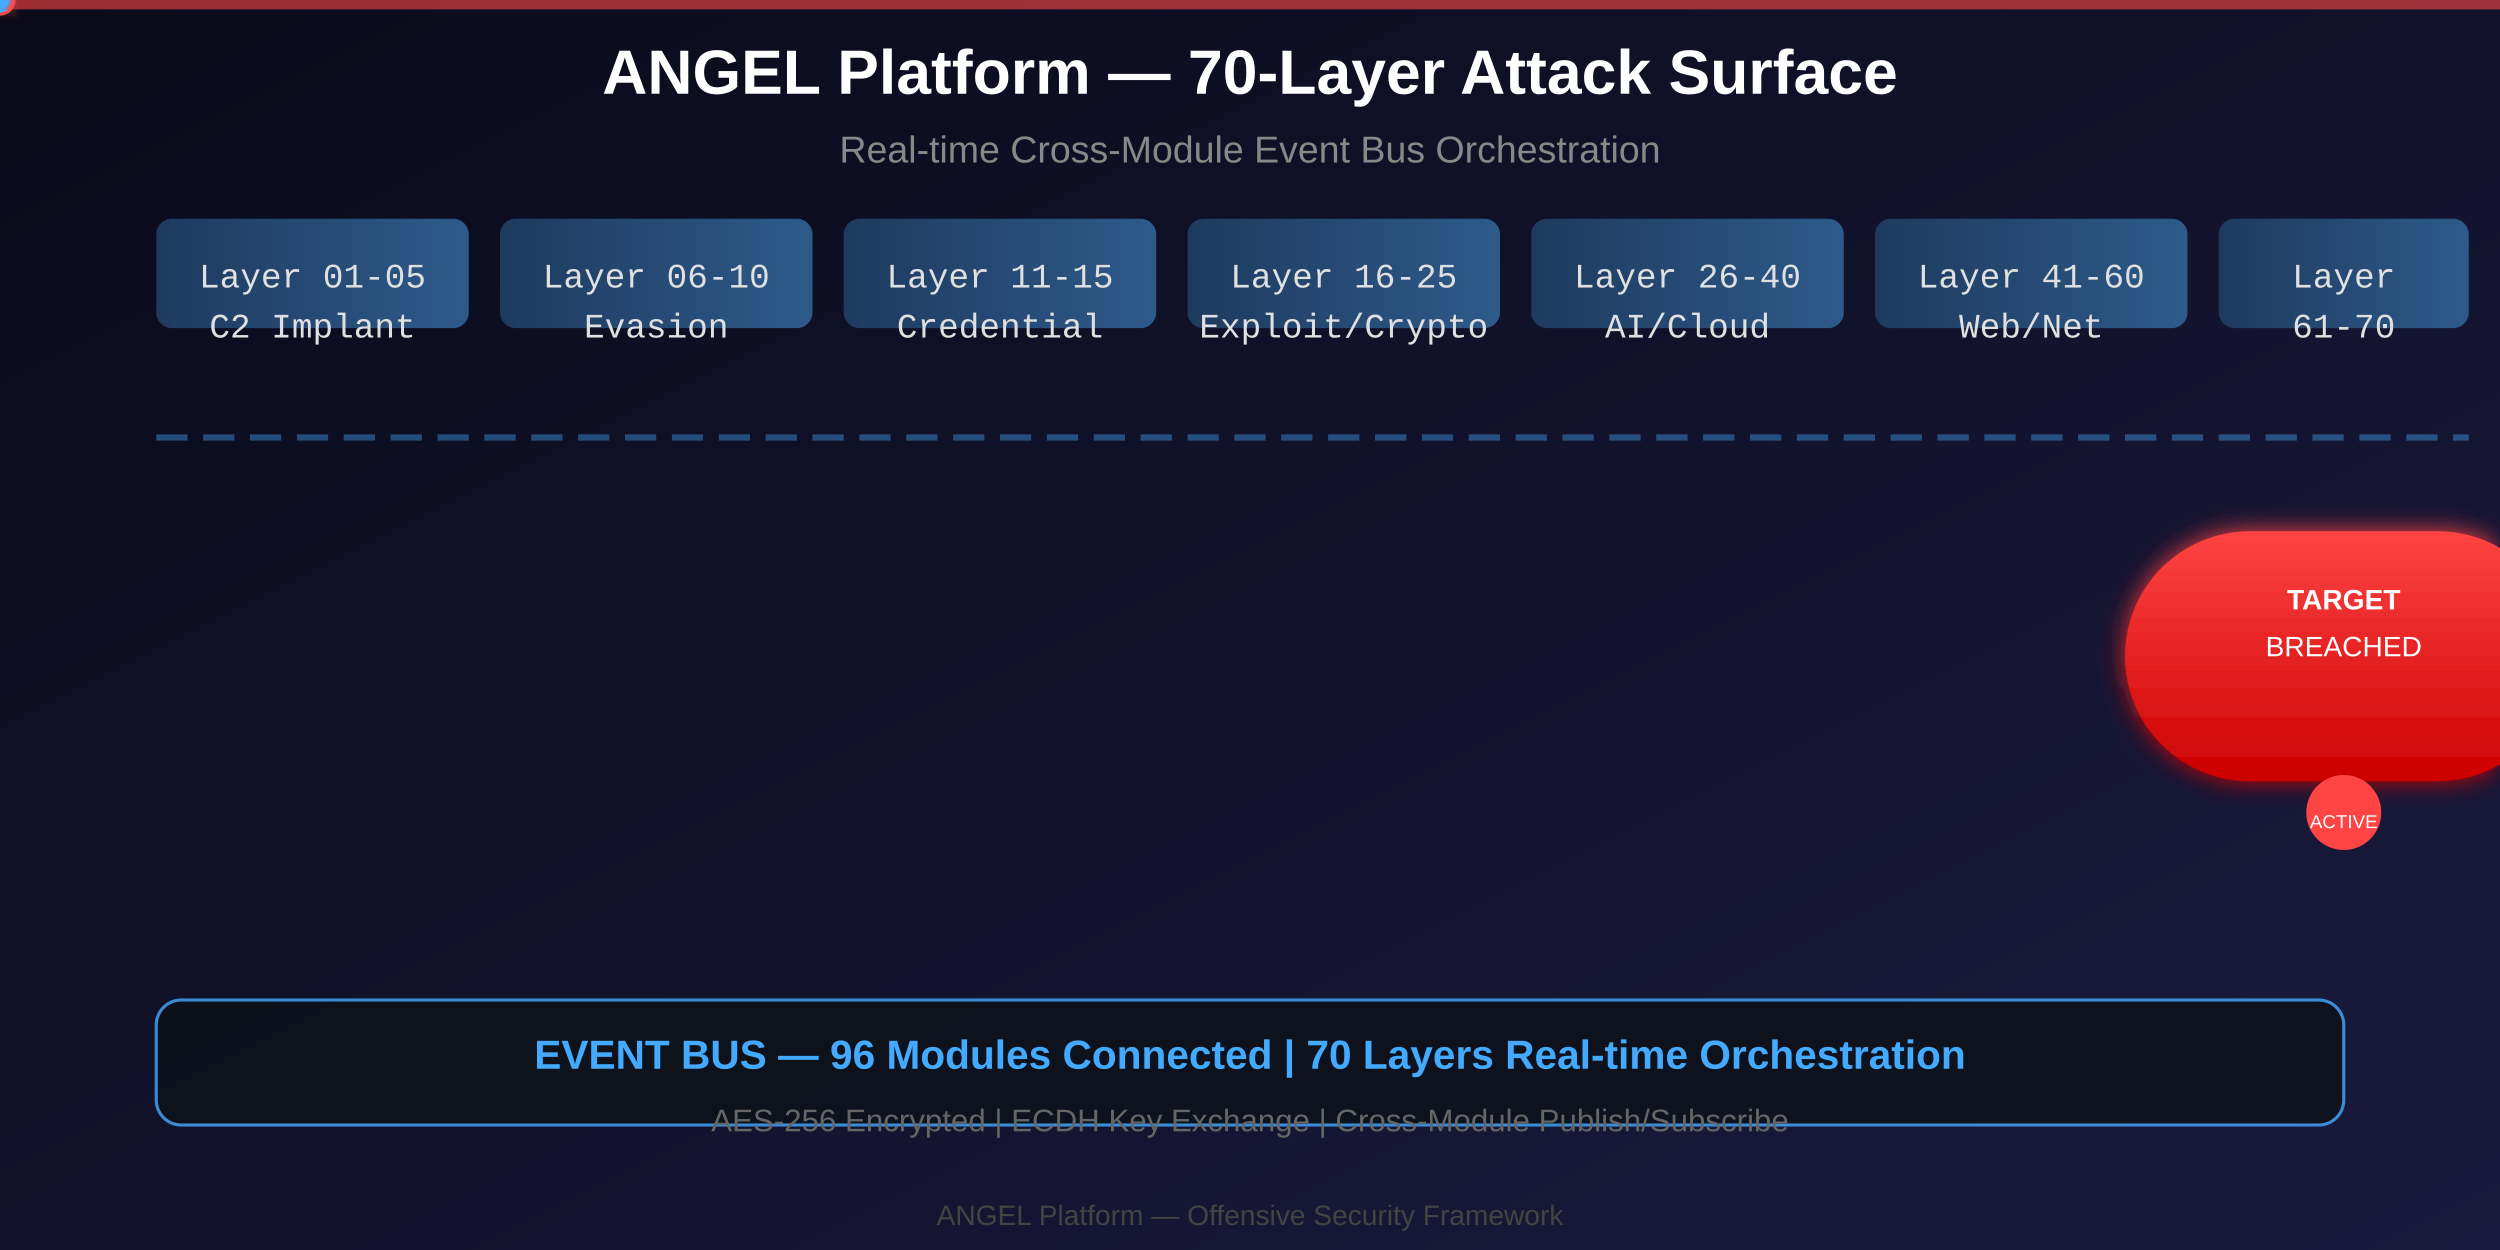
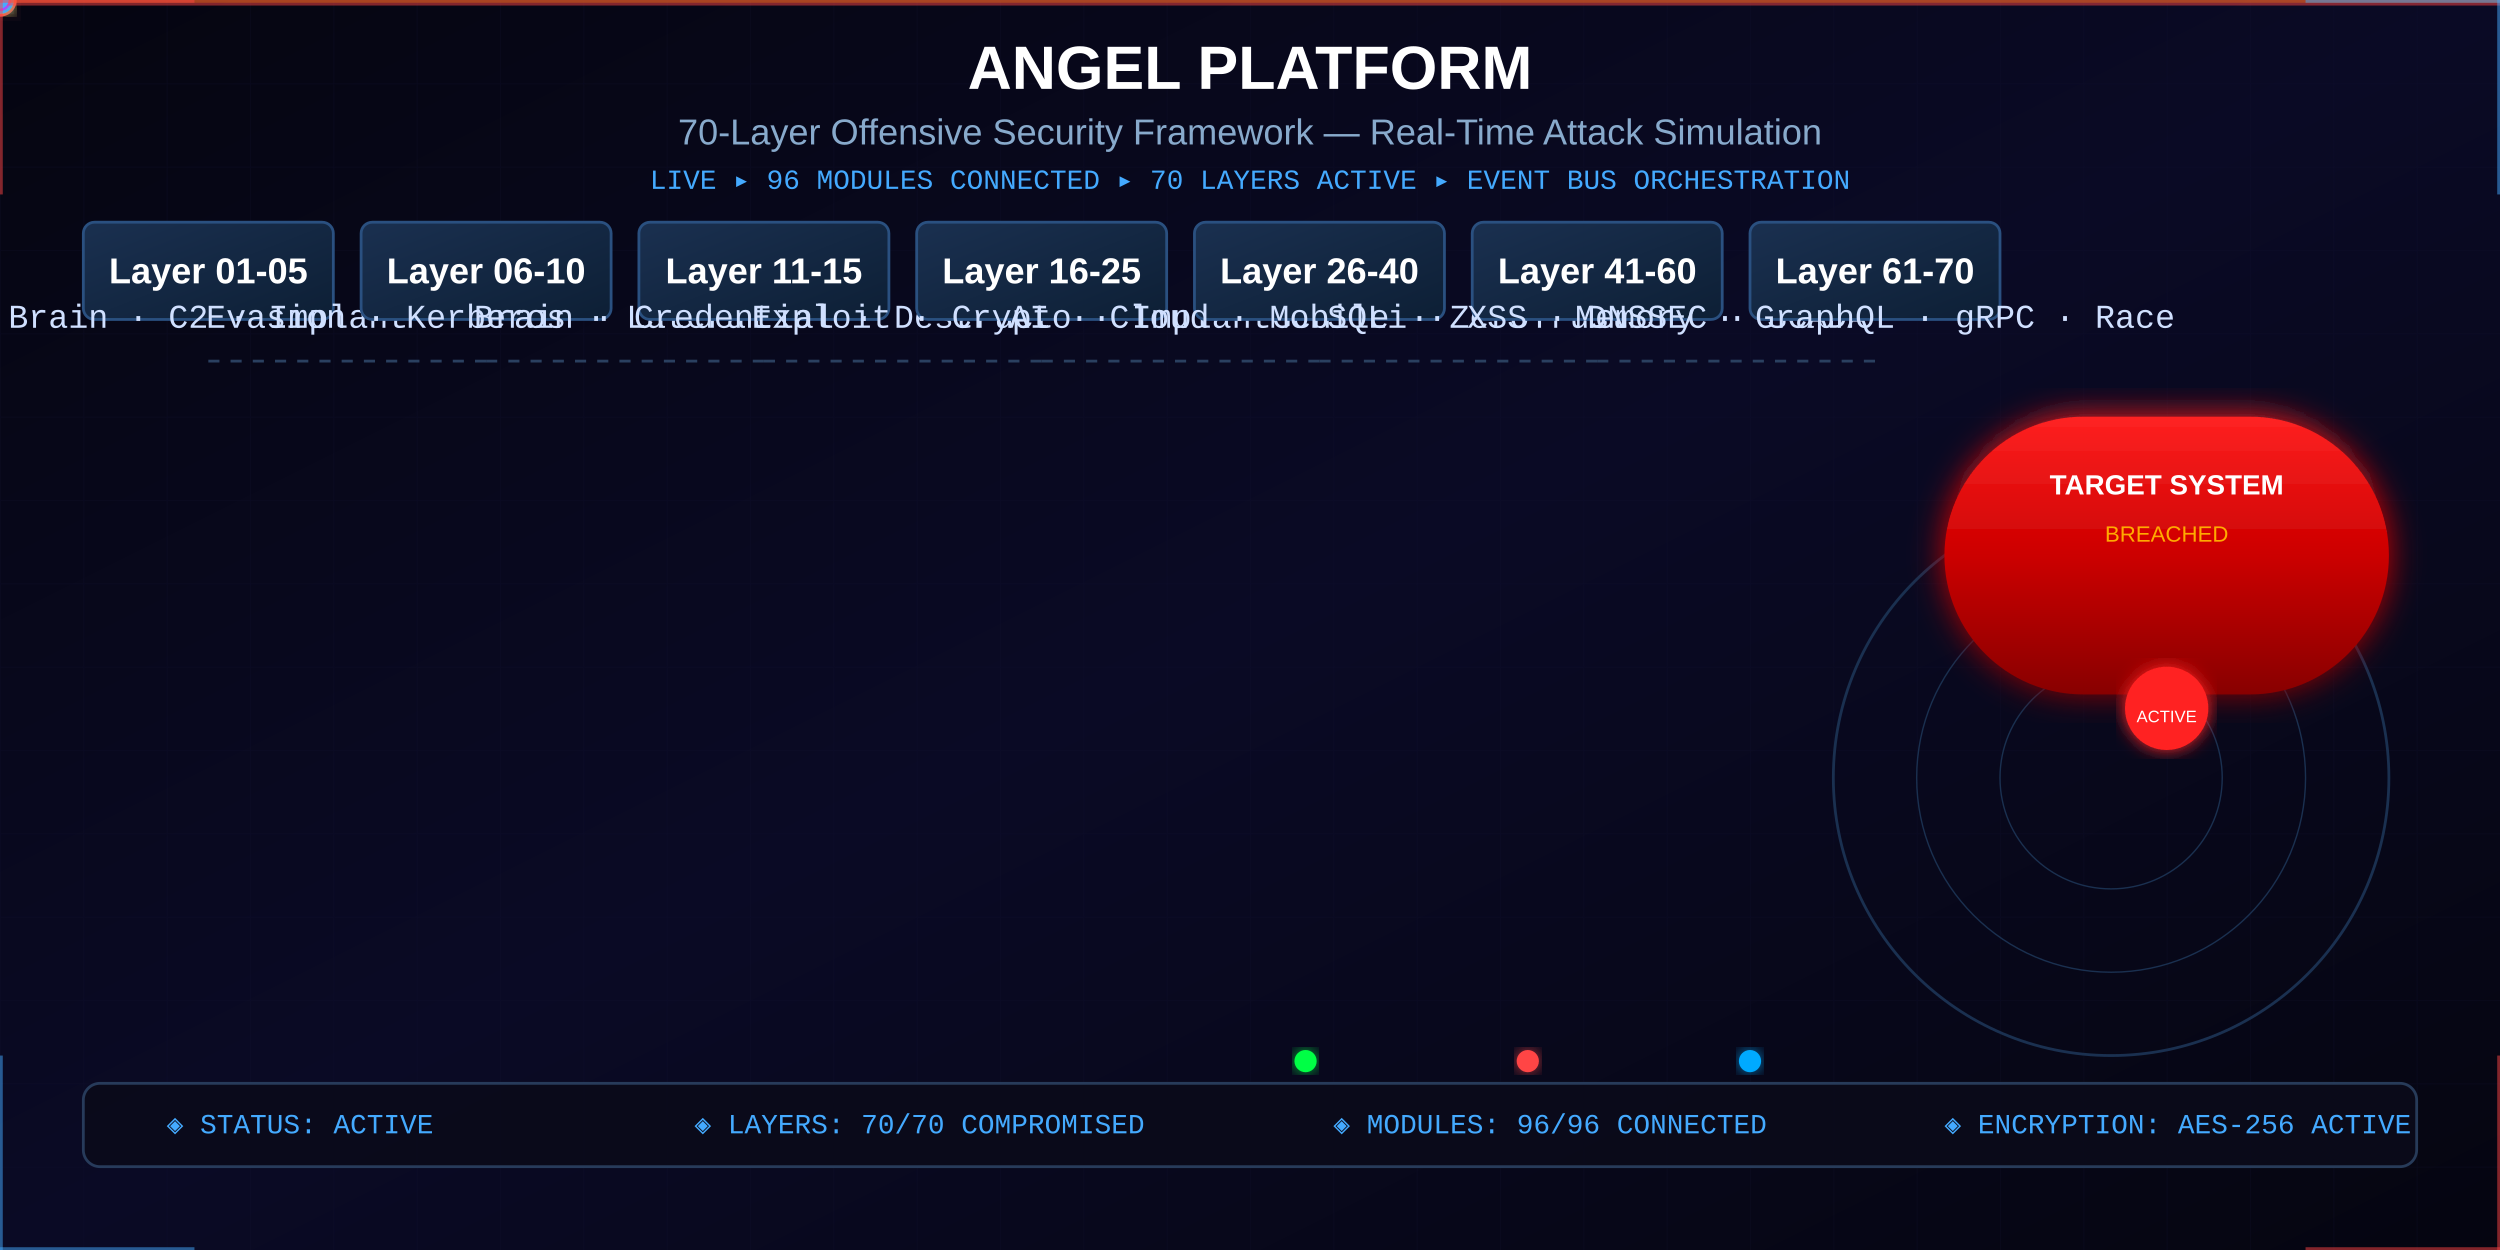
- <svg xmlns="http://www.w3.org/2000/svg" viewBox="0 0 800 400" width="800" height="400">
+ <svg xmlns="http://www.w3.org/2000/svg" viewBox="0 0 900 450" width="900" height="450">
  <defs>
    <linearGradient id="bg" x1="0%" y1="0%" x2="100%" y2="100%">
-       <stop offset="0%" style="stop-color:#0a0a1a" />
-       <stop offset="100%" style="stop-color:#1a1a3e" />
-     </linearGradient>
-     <linearGradient id="layerGrad" x1="0%" y1="0%" x2="100%" y2="0%">
-       <stop offset="0%" style="stop-color:#1e3a5f" />
-       <stop offset="100%" style="stop-color:#2d5a8a" />
+       <stop offset="0%" style="stop-color:#050510" />
+       <stop offset="50%" style="stop-color:#0a0a25" />
+       <stop offset="100%" style="stop-color:#050510" />
+     </linearGradient>
+     <linearGradient id="layerGrad" x1="0%" y1="0%" x2="100%" y2="100%">
+       <stop offset="0%" style="stop-color:#1a3050" />
+       <stop offset="100%" style="stop-color:#0d1f35" />
+     </linearGradient>
+     <linearGradient id="layerGrad2" x1="0%" y1="0%" x2="0%" y2="100%">
+       <stop offset="0%" style="stop-color:#2a4a70" />
+       <stop offset="100%" style="stop-color:#1a3050" />
    </linearGradient>
    <linearGradient id="targetGrad" x1="0%" y1="0%" x2="0%" y2="100%">
-       <stop offset="0%" style="stop-color:#ff4444" />
-       <stop offset="100%" style="stop-color:#cc0000" />
-     </linearGradient>
+       <stop offset="0%" style="stop-color:#ff2222" />
+       <stop offset="50%" style="stop-color:#cc0000" />
+       <stop offset="100%" style="stop-color:#880000" />
+     </linearGradient>
+     <radialGradient id="flashGrad" cx="50%" cy="50%" r="50%">
+       <stop offset="0%" style="stop-color:#ffff00;stop-opacity:0.8" />
+       <stop offset="40%" style="stop-color:#ff4400;stop-opacity:0.4" />
+       <stop offset="100%" style="stop-color:#ff0000;stop-opacity:0" />
+     </radialGradient>
    <filter id="glow">
-       <feGaussianBlur stdDeviation="4" result="coloredBlur" />
+       <feGaussianBlur stdDeviation="3" result="coloredBlur" />
+       <feMerge>
+         <feMergeNode in="coloredBlur" />
+         <feMergeNode in="SourceGraphic" />
+       </feMerge>
+     </filter>
+     <filter id="glowStrong">
+       <feGaussianBlur stdDeviation="6" result="coloredBlur" />
+       <feMerge>
+         <feMergeNode in="coloredBlur" />
+         <feMergeNode in="SourceGraphic" />
+       </feMerge>
+     </filter>
+     <filter id="glowExtreme">
+       <feGaussianBlur stdDeviation="12" result="coloredBlur" />
      <feMerge>
        <feMergeNode in="coloredBlur" />
        <feMergeNode in="SourceGraphic" />
      </feMerge>
    </filter>
    <style>
-       @keyframes pulse { 0%, 100% { opacity: 1; transform: scale(1); } 50% { opacity: 0.6; transform: scale(1.2); } }
-       @keyframes moveDown { 0% { transform: translateY(0); opacity: 1; } 70% { opacity: 1; } 100% { transform: translateY(350px); opacity: 0; } }
-       @keyframes glow { 0%, 100% { filter: url(#glow); } 50% { filter: none; } }
-       @keyframes scanline { 0% { transform: translateY(-5px); opacity: 0; } 10% { opacity: 0.8; } 90% { opacity: 0.8; } 100% { transform: translateY(350px); opacity: 0; } }
-       .layer-text { fill: #e0e0e0; font-family: 'Courier New', monospace; font-size: 11px; }
-       .title { fill: #ffffff; font-family: Arial, sans-serif; font-size: 20px; font-weight: bold; }
-       .attack-dot { animation: moveDown 4s infinite; }
-       .scan-line { animation: scanline 3s infinite; }
-       .target-pulse { animation: pulse 2s infinite; }
+       @keyframes pulse { 0%,100%{opacity:1;transform:scale(1)} 50%{opacity:0.5;transform:scale(1.15)} }
+       @keyframes attack1 { 0%{transform:translate(0,0);opacity:1} 60%{opacity:1} 100%{transform:translate(650px,300px);opacity:0} }
+       @keyframes attack2 { 0%{transform:translate(0,0);opacity:1} 60%{opacity:1} 100%{transform:translate(700px,350px);opacity:0} }
+       @keyframes attack3 { 0%{transform:translate(0,0);opacity:1} 60%{opacity:1} 100%{transform:translate(750px,280px);opacity:0} }
+       @keyframes attack4 { 0%{transform:translate(0,0);opacity:1} 60%{opacity:1} 100%{transform:translate(600px,380px);opacity:0} }
+       @keyframes attack5 { 0%{transform:translate(0,0);opacity:1} 60%{opacity:1} 100%{transform:translate(800px,250px);opacity:0} }
+       @keyframes attack6 { 0%{transform:translate(0,0);opacity:1} 60%{opacity:1} 100%{transform:translate(550px,320px);opacity:0} }
+       @keyframes scanLine { 0%{transform:translateY(-10px);opacity:0} 5%{opacity:0.7} 95%{opacity:0.7} 100%{transform:translateY(400px);opacity:0} }
+       @keyframes targetPulse { 0%,100%{opacity:1;filter:url(#glow)} 50%{opacity:0.6;filter:url(#glowStrong)} }
+       @keyframes breachFlash { 0%{opacity:0;r:0} 30%{opacity:1;r:40} 60%{opacity:0.8;r:60} 100%{opacity:0;r:80} }
+       @keyframes radarSweep { 0%{transform:rotate(0deg)} 100%{transform:rotate(360deg)} }
+       @keyframes layerGlow { 0%,100%{opacity:0.3} 50%{opacity:0.8} }
+       @keyframes dotMove1 { 0%{cx:100;cy:130} 50%{cx:400;cy:150} 100%{cx:700;cy:180} }
+       @keyframes dotMove2 { 0%{cx:160;cy:130} 50%{cx:500;cy:160} 100%{cx:750;cy:200} }
+       @keyframes dotMove3 { 0%{cx:220;cy:130} 50%{cx:600;cy:170} 100%{cx:780;cy:210} }
+       @keyframes borderPulse { 0%,100%{stroke-opacity:0.3} 50%{stroke-opacity:0.8} }
+       .layer-text { fill:#d0e0ff; font-family:'Courier New',monospace; font-size:12px; }
+       .layer-title { fill:#ffffff; font-family:Arial,sans-serif; font-size:13px; font-weight:bold; }
+       .title { fill:#ffffff; font-family:Arial,sans-serif; font-size:22px; font-weight:bold; }
+       .subtitle { fill:#88aacc; font-family:Arial,sans-serif; font-size:13px; }
+       .stat { fill:#44aaff; font-family:'Courier New',monospace; font-size:10px; }
+       .attack-dot { animation:attack1 4s infinite; }
+       .attack-dot2 { animation:attack2 4.5s infinite 0.5s; }
+       .attack-dot3 { animation:attack3 3.8s infinite 1s; }
+       .attack-dot4 { animation:attack4 5s infinite 1.5s; }
+       .attack-dot5 { animation:attack5 4.2s infinite 2s; }
+       .attack-dot6 { animation:attack6 4.8s infinite 0.8s; }
+       .target-group { animation:targetPulse 2s infinite; }
+       .breach-flash { animation:breachFlash 3s infinite; }
+       .radar-ring { animation:borderPulse 3s infinite; }
    </style>
  </defs>
-   <rect width="800" height="400" fill="url(#bg)" />
-   <text x="400" y="30" text-anchor="middle" class="title">ANGEL Platform — 70-Layer Attack Surface</text>
-   <text x="400" y="52" text-anchor="middle" fill="#888" font-family="Arial" font-size="12">Real-time Cross-Module Event Bus Orchestration</text>
-   <rect x="50" y="70" width="100" height="35" rx="5" fill="url(#layerGrad)" />
-   <text x="100" y="92" text-anchor="middle" class="layer-text">Layer 01-05</text>
-   <text x="100" y="108" text-anchor="middle" class="layer-text">C2 Implant</text>
-   <rect x="160" y="70" width="100" height="35" rx="5" fill="url(#layerGrad)" />
-   <text x="210" y="92" text-anchor="middle" class="layer-text">Layer 06-10</text>
-   <text x="210" y="108" text-anchor="middle" class="layer-text">Evasion</text>
-   <rect x="270" y="70" width="100" height="35" rx="5" fill="url(#layerGrad)" />
-   <text x="320" y="92" text-anchor="middle" class="layer-text">Layer 11-15</text>
-   <text x="320" y="108" text-anchor="middle" class="layer-text">Credential</text>
-   <rect x="380" y="70" width="100" height="35" rx="5" fill="url(#layerGrad)" />
-   <text x="430" y="92" text-anchor="middle" class="layer-text">Layer 16-25</text>
-   <text x="430" y="108" text-anchor="middle" class="layer-text">Exploit/Crypto</text>
-   <rect x="490" y="70" width="100" height="35" rx="5" fill="url(#layerGrad)" />
-   <text x="540" y="92" text-anchor="middle" class="layer-text">Layer 26-40</text>
-   <text x="540" y="108" text-anchor="middle" class="layer-text">AI/Cloud</text>
-   <rect x="600" y="70" width="100" height="35" rx="5" fill="url(#layerGrad)" />
-   <text x="650" y="92" text-anchor="middle" class="layer-text">Layer 41-60</text>
-   <text x="650" y="108" text-anchor="middle" class="layer-text">Web/Net</text>
-   <rect x="710" y="70" width="80" height="35" rx="5" fill="url(#layerGrad)" />
-   <text x="750" y="92" text-anchor="middle" class="layer-text">Layer</text>
-   <text x="750" y="108" text-anchor="middle" class="layer-text">61-70</text>
-   <line x1="50" y1="140" x2="790" y2="140" stroke="#44aaff" stroke-width="2" opacity="0.4" stroke-dasharray="10,5">
-     <animate attributeName="stroke-dashoffset" values="0;15" dur="1s" repeatCount="indefinite" />
-   </line>
-   <rect x="680" y="170" width="140" height="80" rx="40" fill="url(#targetGrad)" filter="url(#glow)" class="target-pulse" />
-   <text x="750" y="195" text-anchor="middle" fill="white" font-family="Arial" font-size="9" font-weight="bold">TARGET</text>
-   <text x="750" y="210" text-anchor="middle" fill="white" font-family="Arial" font-size="9">BREACHED</text>
-   <circle cx="750" cy="260" r="12" fill="#ff4444" class="target-pulse" />
-   <text x="750" y="265" text-anchor="middle" fill="white" font-family="Arial" font-size="6">ACTIVE</text>
-   <circle r="5" fill="#ff4444" filter="url(#glow)" class="attack-dot">
-     <animateMotion path="M100,120 Q250,90 400,120 Q550,150 700,180" dur="3s" repeatCount="indefinite" />
-   </circle>
-   <circle r="4" fill="#ff8800" filter="url(#glow)" class="attack-dot">
-     <animateMotion path="M210,120 Q400,80 600,130 Q680,160 750,200" dur="3.5s" begin="0.5s" repeatCount="indefinite" />
-   </circle>
-   <circle r="3" fill="#ffaa00" filter="url(#glow)" class="attack-dot">
-     <animateMotion path="M320,120 Q500,100 650,140 Q720,170 780,210" dur="2.8s" begin="1s" repeatCount="indefinite" />
-   </circle>
-   <circle r="4" fill="#44aaff" filter="url(#glow)" class="attack-dot">
-     <animateMotion path="M430,120 Q550,85 700,130 Q740,155 750,190" dur="4s" begin="1.5s" repeatCount="indefinite" />
-   </circle>
-   <rect x="0" y="0" width="800" height="3" fill="#ff4444" opacity="0.6" class="scan-line" />
-   <circle r="3" fill="#44aaff">
-     <animateMotion path="M60,150 Q200,130 400,150 Q600,170 740,145" dur="4s" repeatCount="indefinite" />
-   </circle>
-   <circle r="3" fill="#44aaff">
-     <animateMotion path="M60,150 Q200,130 400,150 Q600,170 740,145" dur="4s" begin="1.3s" repeatCount="indefinite" />
-   </circle>
-   <circle r="3" fill="#44aaff">
-     <animateMotion path="M60,150 Q200,130 400,150 Q600,170 740,145" dur="4s" begin="2.6s" repeatCount="indefinite" />
-   </circle>
-   <rect x="50" y="320" width="700" height="40" rx="8" fill="#0d1117" stroke="#44aaff" stroke-width="1" opacity="0.8" />
-   <text x="400" y="342" text-anchor="middle" fill="#44aaff" font-family="Arial" font-size="13" font-weight="bold">EVENT BUS — 96 Modules Connected | 70 Layers Real-time Orchestration</text>
-   <text x="400" y="362" text-anchor="middle" fill="#666" font-family="Arial" font-size="10">AES-256 Encrypted | ECDH Key Exchange | Cross-Module Publish/Subscribe</text>
-   <text x="400" y="392" text-anchor="middle" fill="#444" font-family="Arial" font-size="9">ANGEL Platform — Offensive Security Framework</text>
+   <rect width="900" height="450" fill="url(#bg)" />
+   <pattern id="grid" width="30" height="30" patternUnits="userSpaceOnUse">
+     <path d="M 30 0 L 0 0 0 30" fill="none" stroke="#111133" stroke-width="0.5" />
+   </pattern>
+   <rect width="900" height="450" fill="url(#grid)" opacity="0.3" />
+   <text x="450" y="32" text-anchor="middle" class="title">ANGEL PLATFORM</text>
+   <text x="450" y="52" text-anchor="middle" class="subtitle">70-Layer Offensive Security Framework — Real-Time Attack Simulation</text>
+   <text x="450" y="68" text-anchor="middle" class="stat">LIVE ▸ 96 MODULES CONNECTED ▸ 70 LAYERS ACTIVE ▸ EVENT BUS ORCHESTRATION</text>
+   <circle cx="760" cy="280" r="100" fill="none" stroke="#1a3050" stroke-width="1" class="radar-ring" />
+   <circle cx="760" cy="280" r="70" fill="none" stroke="#1a3050" stroke-width="0.5" class="radar-ring" style="animation-delay:1s" />
+   <circle cx="760" cy="280" r="40" fill="none" stroke="#1a3050" stroke-width="0.5" class="radar-ring" style="animation-delay:2s" />
+   <rect x="30" y="80" width="90" height="35" rx="4" fill="url(#layerGrad)" stroke="#2a5080" stroke-width="1" style="animation:borderPulse 3s infinite" />
+   <text x="75" y="102" text-anchor="middle" class="layer-title">Layer 01-05</text>
+   <text x="75" y="118" text-anchor="middle" class="layer-text">Brain · C2 · Implant</text>
+   <rect x="130" y="80" width="90" height="35" rx="4" fill="url(#layerGrad)" stroke="#2a5080" stroke-width="1" style="animation:borderPulse 3s infinite 0.3s" />
+   <text x="175" y="102" text-anchor="middle" class="layer-title">Layer 06-10</text>
+   <text x="175" y="118" text-anchor="middle" class="layer-text">Evasion · Kerberos · Lateral</text>
+   <rect x="230" y="80" width="90" height="35" rx="4" fill="url(#layerGrad)" stroke="#2a5080" stroke-width="1" style="animation:borderPulse 3s infinite 0.6s" />
+   <text x="275" y="102" text-anchor="middle" class="layer-title">Layer 11-15</text>
+   <text x="275" y="118" text-anchor="middle" class="layer-text">Brain · Credential · Destruct</text>
+   <rect x="330" y="80" width="90" height="35" rx="4" fill="url(#layerGrad)" stroke="#2a5080" stroke-width="1" style="animation:borderPulse 3s infinite 0.9s" />
+   <text x="375" y="102" text-anchor="middle" class="layer-title">Layer 16-25</text>
+   <text x="375" y="118" text-anchor="middle" class="layer-text">Exploit · Crypto · ImplantGen</text>
+   <rect x="430" y="80" width="90" height="35" rx="4" fill="url(#layerGrad)" stroke="#2a5080" stroke-width="1" style="animation:borderPulse 3s infinite 1.2s" />
+   <text x="475" y="102" text-anchor="middle" class="layer-title">Layer 26-40</text>
+   <text x="475" y="118" text-anchor="middle" class="layer-text">AI · Cloud · Mobile · ZeroTrust</text>
+   <rect x="530" y="80" width="90" height="35" rx="4" fill="url(#layerGrad)" stroke="#2a5080" stroke-width="1" style="animation:borderPulse 3s infinite 1.5s" />
+   <text x="575" y="102" text-anchor="middle" class="layer-title">Layer 41-60</text>
+   <text x="575" y="118" text-anchor="middle" class="layer-text">SQLi · XSS · DNSSEC · SCADA</text>
+   <rect x="630" y="80" width="90" height="35" rx="4" fill="url(#layerGrad)" stroke="#2a5080" stroke-width="1" style="animation:borderPulse 3s infinite 1.8s" />
+   <text x="675" y="102" text-anchor="middle" class="layer-title">Layer 61-70</text>
+   <text x="675" y="118" text-anchor="middle" class="layer-text">Memory · GraphQL · gRPC · Race</text>
+   <rect x="30" y="80" width="90" height="35" rx="4" fill="none" stroke="#ff4444" stroke-width="2" opacity="0" class="layer-glow-box">
+     <animate attributeName="opacity" values="0;0.5;0" dur="2s" repeatCount="indefinite" />
+   </rect>
+   <line x1="75" y1="130" x2="175" y2="130" stroke="#2a4060" stroke-width="1" stroke-dasharray="4,4">
+     <animate attributeName="stroke-dashoffset" values="0;8" dur="1s" repeatCount="indefinite" />
+   </line>
+   <line x1="175" y1="130" x2="275" y2="130" stroke="#2a4060" stroke-width="1" stroke-dasharray="4,4">
+     <animate attributeName="stroke-dashoffset" values="0;8" dur="1s" repeatCount="indefinite" style="animation-delay:0.2s" />
+   </line>
+   <line x1="275" y1="130" x2="375" y2="130" stroke="#2a4060" stroke-width="1" stroke-dasharray="4,4">
+     <animate attributeName="stroke-dashoffset" values="0;8" dur="1s" repeatCount="indefinite" style="animation-delay:0.4s" />
+   </line>
+   <line x1="375" y1="130" x2="475" y2="130" stroke="#2a4060" stroke-width="1" stroke-dasharray="4,4">
+     <animate attributeName="stroke-dashoffset" values="0;8" dur="1s" repeatCount="indefinite" style="animation-delay:0.6s" />
+   </line>
+   <line x1="475" y1="130" x2="575" y2="130" stroke="#2a4060" stroke-width="1" stroke-dasharray="4,4">
+     <animate attributeName="stroke-dashoffset" values="0;8" dur="1s" repeatCount="indefinite" style="animation-delay:0.8s" />
+   </line>
+   <line x1="575" y1="130" x2="675" y2="130" stroke="#2a4060" stroke-width="1" stroke-dasharray="4,4">
+     <animate attributeName="stroke-dashoffset" values="0;8" dur="1s" repeatCount="indefinite" style="animation-delay:1.0s" />
+   </line>
+   <rect x="700" y="150" width="160" height="100" rx="50" fill="url(#targetGrad)" filter="url(#glowStrong)" class="target-group" />
+   <text x="780" y="178" text-anchor="middle" fill="white" font-family="Arial" font-size="10" font-weight="bold">TARGET SYSTEM</text>
+   <text x="780" y="195" text-anchor="middle" fill="#ffaa00" font-family="Arial" font-size="8">BREACHED</text>
+   <circle cx="780" cy="255" r="15" fill="#ff2222" filter="url(#glow)" class="target-group">
+     <animate attributeName="r" values="15;18;15" dur="2s" repeatCount="indefinite" />
+   </circle>
+   <text x="780" y="260" text-anchor="middle" fill="white" font-family="Arial" font-size="6">ACTIVE</text>
+   <circle cx="780" cy="210" r="0" fill="url(#flashGrad)" class="breach-flash" />
+   <circle cx="780" cy="210" r="0" fill="#ffff00" opacity="0.3" class="breach-flash" style="animation-delay:1s" />
+   <circle r="6" fill="#ff4444" filter="url(#glowStrong)" class="attack-dot">
+     <animateMotion path="M75,130 Q200,100 350,130 Q500,160 650,170 Q720,190 780,210" dur="4s" repeatCount="indefinite" />
+     <animate attributeName="r" values="6;8;3;0" dur="4s" repeatCount="indefinite" />
+   </circle>
+   <circle r="4" fill="#ff6644" opacity="0.6">
+     <animateMotion path="M75,130 Q200,100 350,130 Q500,160 650,170 Q720,190 780,210" dur="4s" repeatCount="indefinite" />
+     <animate attributeName="opacity" values="0.6;0.4;0.2;0" dur="4s" repeatCount="indefinite" />
+     <animate attributeName="r" values="4;3;2;0" dur="4s" repeatCount="indefinite" />
+   </circle>
+   <circle r="5" fill="#ff8800" filter="url(#glow)" class="attack-dot2">
+     <animateMotion path="M175,130 Q300,90 450,120 Q550,150 650,160 Q740,180 780,210" dur="4.5s" repeatCount="indefinite" />
+     <animate attributeName="r" values="5;7;4;0" dur="4.5s" repeatCount="indefinite" />
+   </circle>
+   <circle r="3" fill="#ffaa44" opacity="0.5">
+     <animateMotion path="M175,130 Q300,90 450,120 Q550,150 650,160 Q740,180 780,210" dur="4.5s" repeatCount="indefinite" />
+     <animate attributeName="opacity" values="0.5;0.3;0.1;0" dur="4.5s" repeatCount="indefinite" />
+   </circle>
+   <circle r="5" fill="#ffcc00" filter="url(#glow)" class="attack-dot3">
+     <animateMotion path="M275,130 Q400,80 550,110 Q600,140 650,155 Q760,170 780,210" dur="3.8s" repeatCount="indefinite" />
+     <animate attributeName="r" values="5;6;3;0" dur="3.8s" repeatCount="indefinite" />
+   </circle>
+   <circle r="5" fill="#44aaff" filter="url(#glow)" class="attack-dot4">
+     <animateMotion path="M375,130 Q500,100 600,130 Q650,145 680,160 Q730,180 780,210" dur="5s" repeatCount="indefinite" />
+     <animate attributeName="r" values="5;7;4;0" dur="5s" repeatCount="indefinite" />
+   </circle>
+   <circle r="4" fill="#44ff44" filter="url(#glow)" class="attack-dot5">
+     <animateMotion path="M475,130 Q600,90 680,120 Q720,140 760,180 780,210" dur="4.2s" repeatCount="indefinite" />
+     <animate attributeName="r" values="4;6;3;0" dur="4.2s" repeatCount="indefinite" />
+   </circle>
+   <circle r="4" fill="#aa44ff" filter="url(#glow)" class="attack-dot6">
+     <animateMotion path="M575,130 Q700,110 740,140 Q760,170 770,200 780,210" dur="4.8s" repeatCount="indefinite" />
+     <animate attributeName="r" values="4;5;2;0" dur="4.8s" repeatCount="indefinite" />
+   </circle>
+   <rect x="0" y="0" width="900" height="2" fill="#ff4444" opacity="0.5" class="scan-line" filter="url(#glowStrong)" />
+   <rect x="0" y="0" width="900" height="1" fill="#ff8800" opacity="0.3" class="scan-line" style="animation-delay:0.5s" />
+   <circle r="3" fill="#44aaff" filter="url(#glow)">
+     <animateMotion path="M60,145 Q180,125 320,145 Q480,165 620,148 Q720,155 780,190" dur="4s" repeatCount="indefinite" />
+   </circle>
+   <circle r="3" fill="#44aaff" filter="url(#glow)">
+     <animateMotion path="M60,145 Q180,125 320,145 Q480,165 620,148 Q720,155 780,190" dur="4s" repeatCount="indefinite" begin="1.3s" />
+   </circle>
+   <circle r="3" fill="#44aaff" filter="url(#glow)">
+     <animateMotion path="M60,145 Q180,125 320,145 Q480,165 620,148 Q720,155 780,190" dur="4s" repeatCount="indefinite" begin="2.6s" />
+   </circle>
+   <circle r="2" fill="#44aaff" opacity="0.5">
+     <animateMotion path="M60,145 Q180,125 320,145 Q480,165 620,148 Q720,155 780,190" dur="4s" repeatCount="indefinite" begin="0.5s" />
+     <animate attributeName="opacity" values="0.5;0.2;0.5" dur="1s" repeatCount="indefinite" />
+   </circle>
+   <rect x="30" y="390" width="840" height="30" rx="6" fill="#0a0a1a" stroke="#2a4060" stroke-width="1" opacity="0.9" />
+   <text x="60" y="408" class="stat">◈ STATUS: ACTIVE</text>
+   <text x="250" y="408" class="stat">◈ LAYERS: 70/70 COMPROMISED</text>
+   <text x="480" y="408" class="stat">◈ MODULES: 96/96 CONNECTED</text>
+   <text x="700" y="408" class="stat">◈ ENCRYPTION: AES-256 ACTIVE</text>
+   <circle cx="470" cy="382" r="4" fill="#00ff44" filter="url(#glow)">
+     <animate attributeName="opacity" values="1;0.3;1" dur="1.5s" repeatCount="indefinite" />
+   </circle>
+   <circle cx="550" cy="382" r="4" fill="#ff4444" filter="url(#glow)">
+     <animate attributeName="opacity" values="1;0.3;1" dur="2s" repeatCount="indefinite" style="animation-delay:0.5s" />
+   </circle>
+   <circle cx="630" cy="382" r="4" fill="#00aaff" filter="url(#glow)">
+     <animate attributeName="opacity" values="1;0.3;1" dur="1.8s" repeatCount="indefinite" style="animation-delay:1s" />
+   </circle>
+   <line x1="0" y1="0" x2="0" y2="70" stroke="#ff4444" stroke-width="2" opacity="0.5" />
+   <line x1="0" y1="0" x2="70" y2="0" stroke="#ff4444" stroke-width="2" opacity="0.5" />
+   <line x1="900" y1="0" x2="900" y2="70" stroke="#44aaff" stroke-width="2" opacity="0.5" />
+   <line x1="900" y1="0" x2="830" y2="0" stroke="#44aaff" stroke-width="2" opacity="0.5" />
+   <line x1="0" y1="450" x2="0" y2="380" stroke="#44aaff" stroke-width="2" opacity="0.5" />
+   <line x1="0" y1="450" x2="70" y2="450" stroke="#44aaff" stroke-width="2" opacity="0.5" />
+   <line x1="900" y1="450" x2="900" y2="380" stroke="#ff4444" stroke-width="2" opacity="0.5" />
+   <line x1="900" y1="450" x2="830" y2="450" stroke="#ff4444" stroke-width="2" opacity="0.5" />
</svg>
